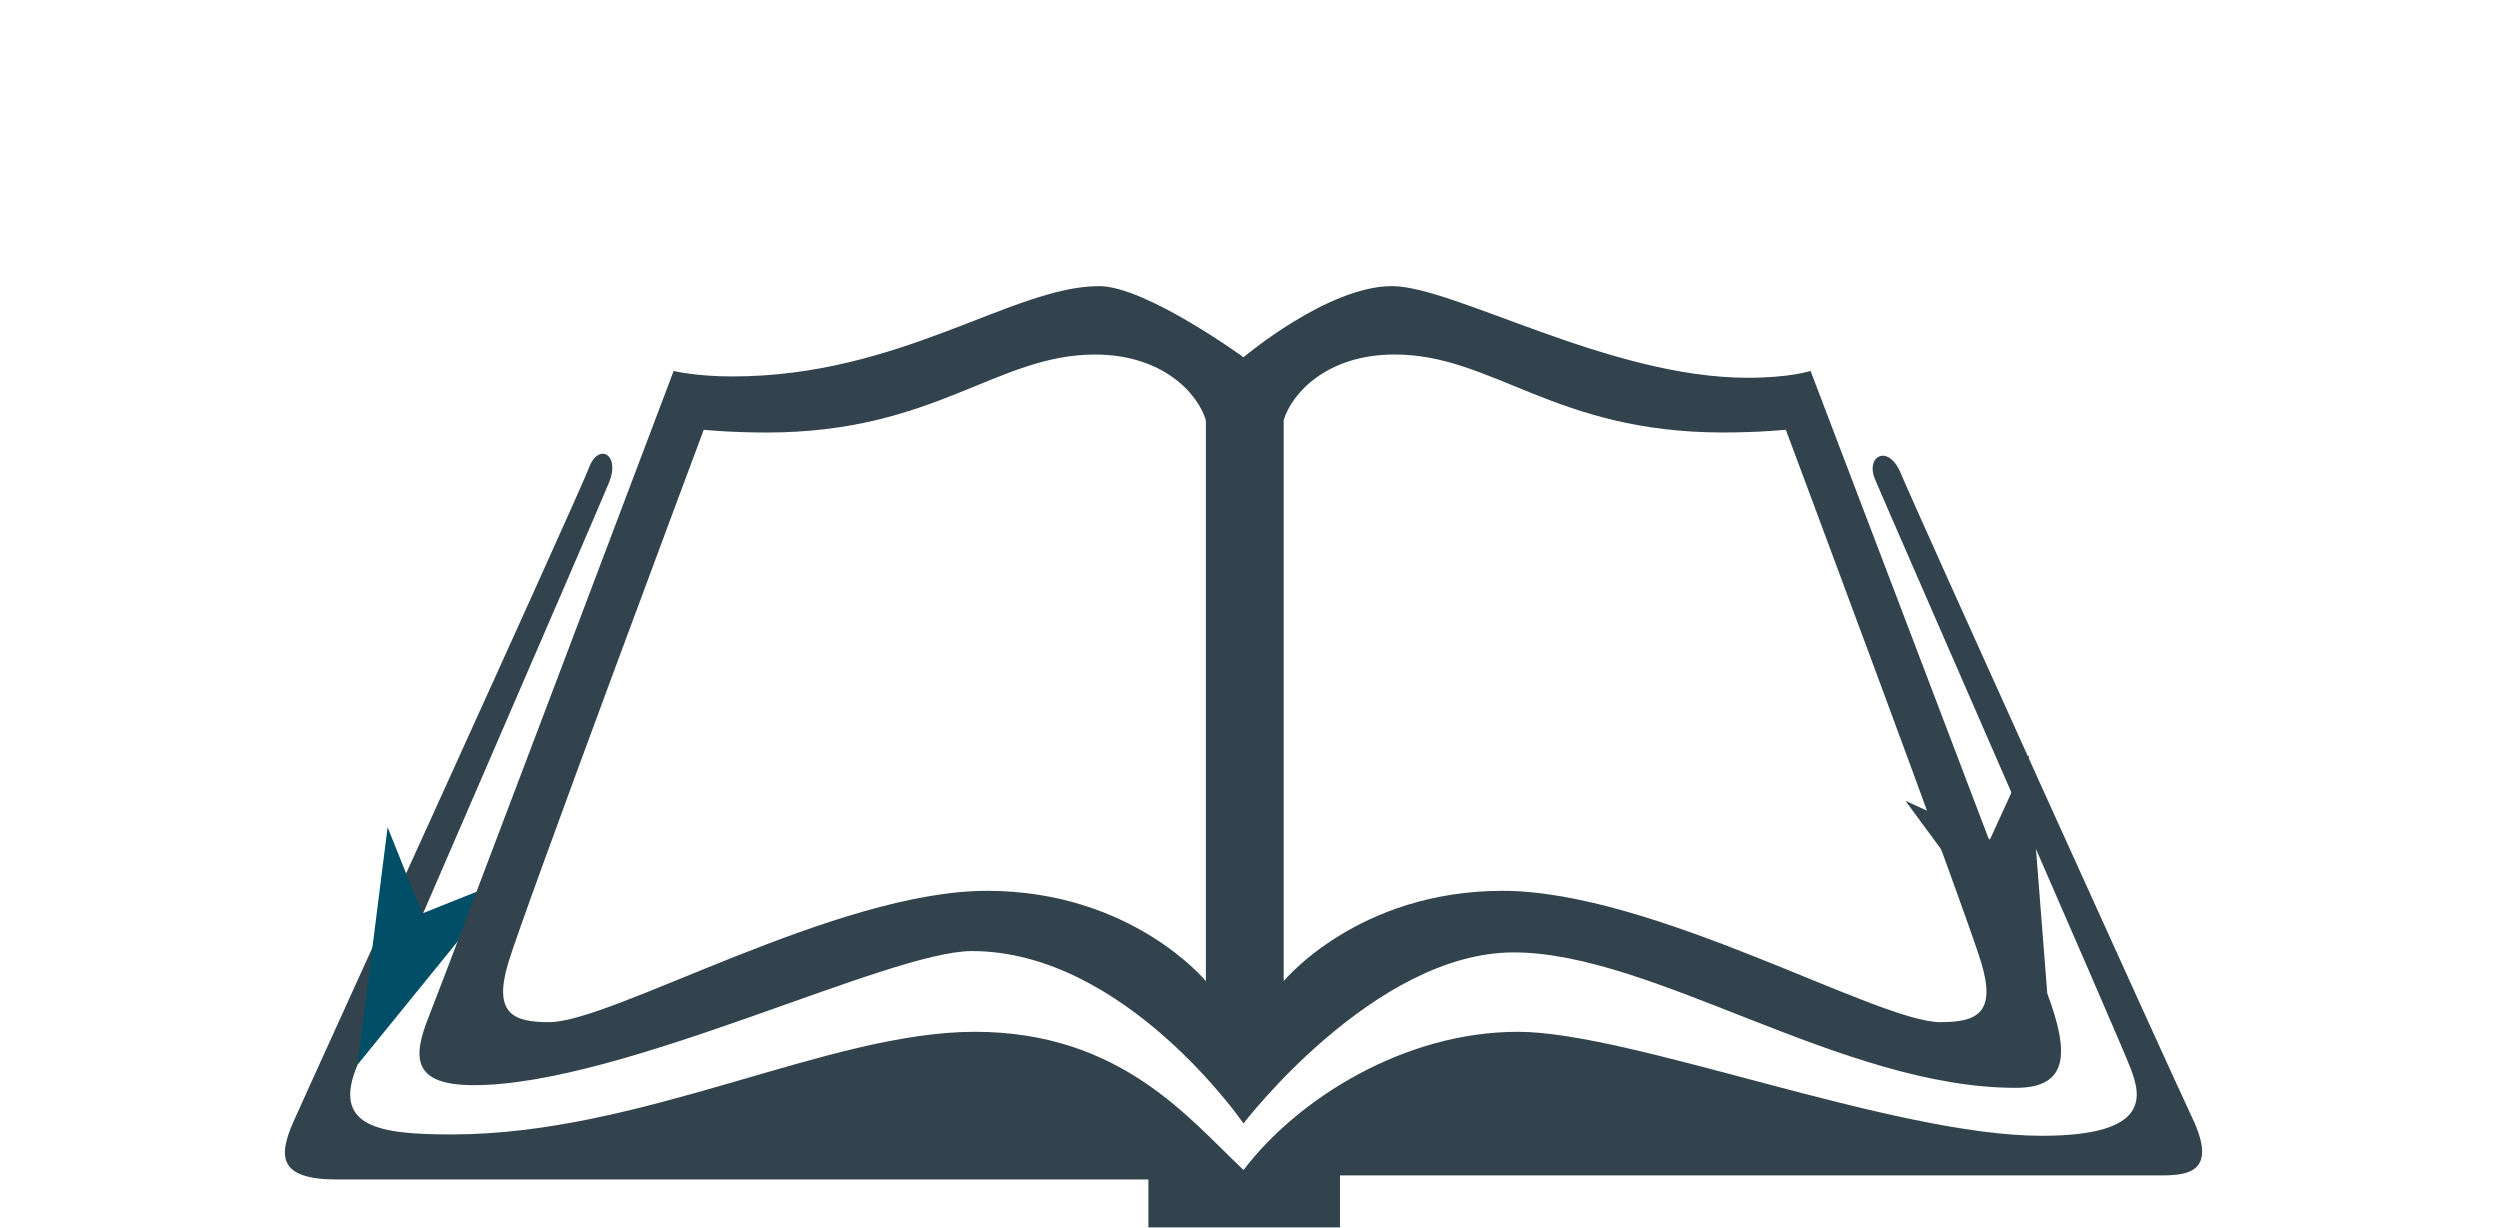
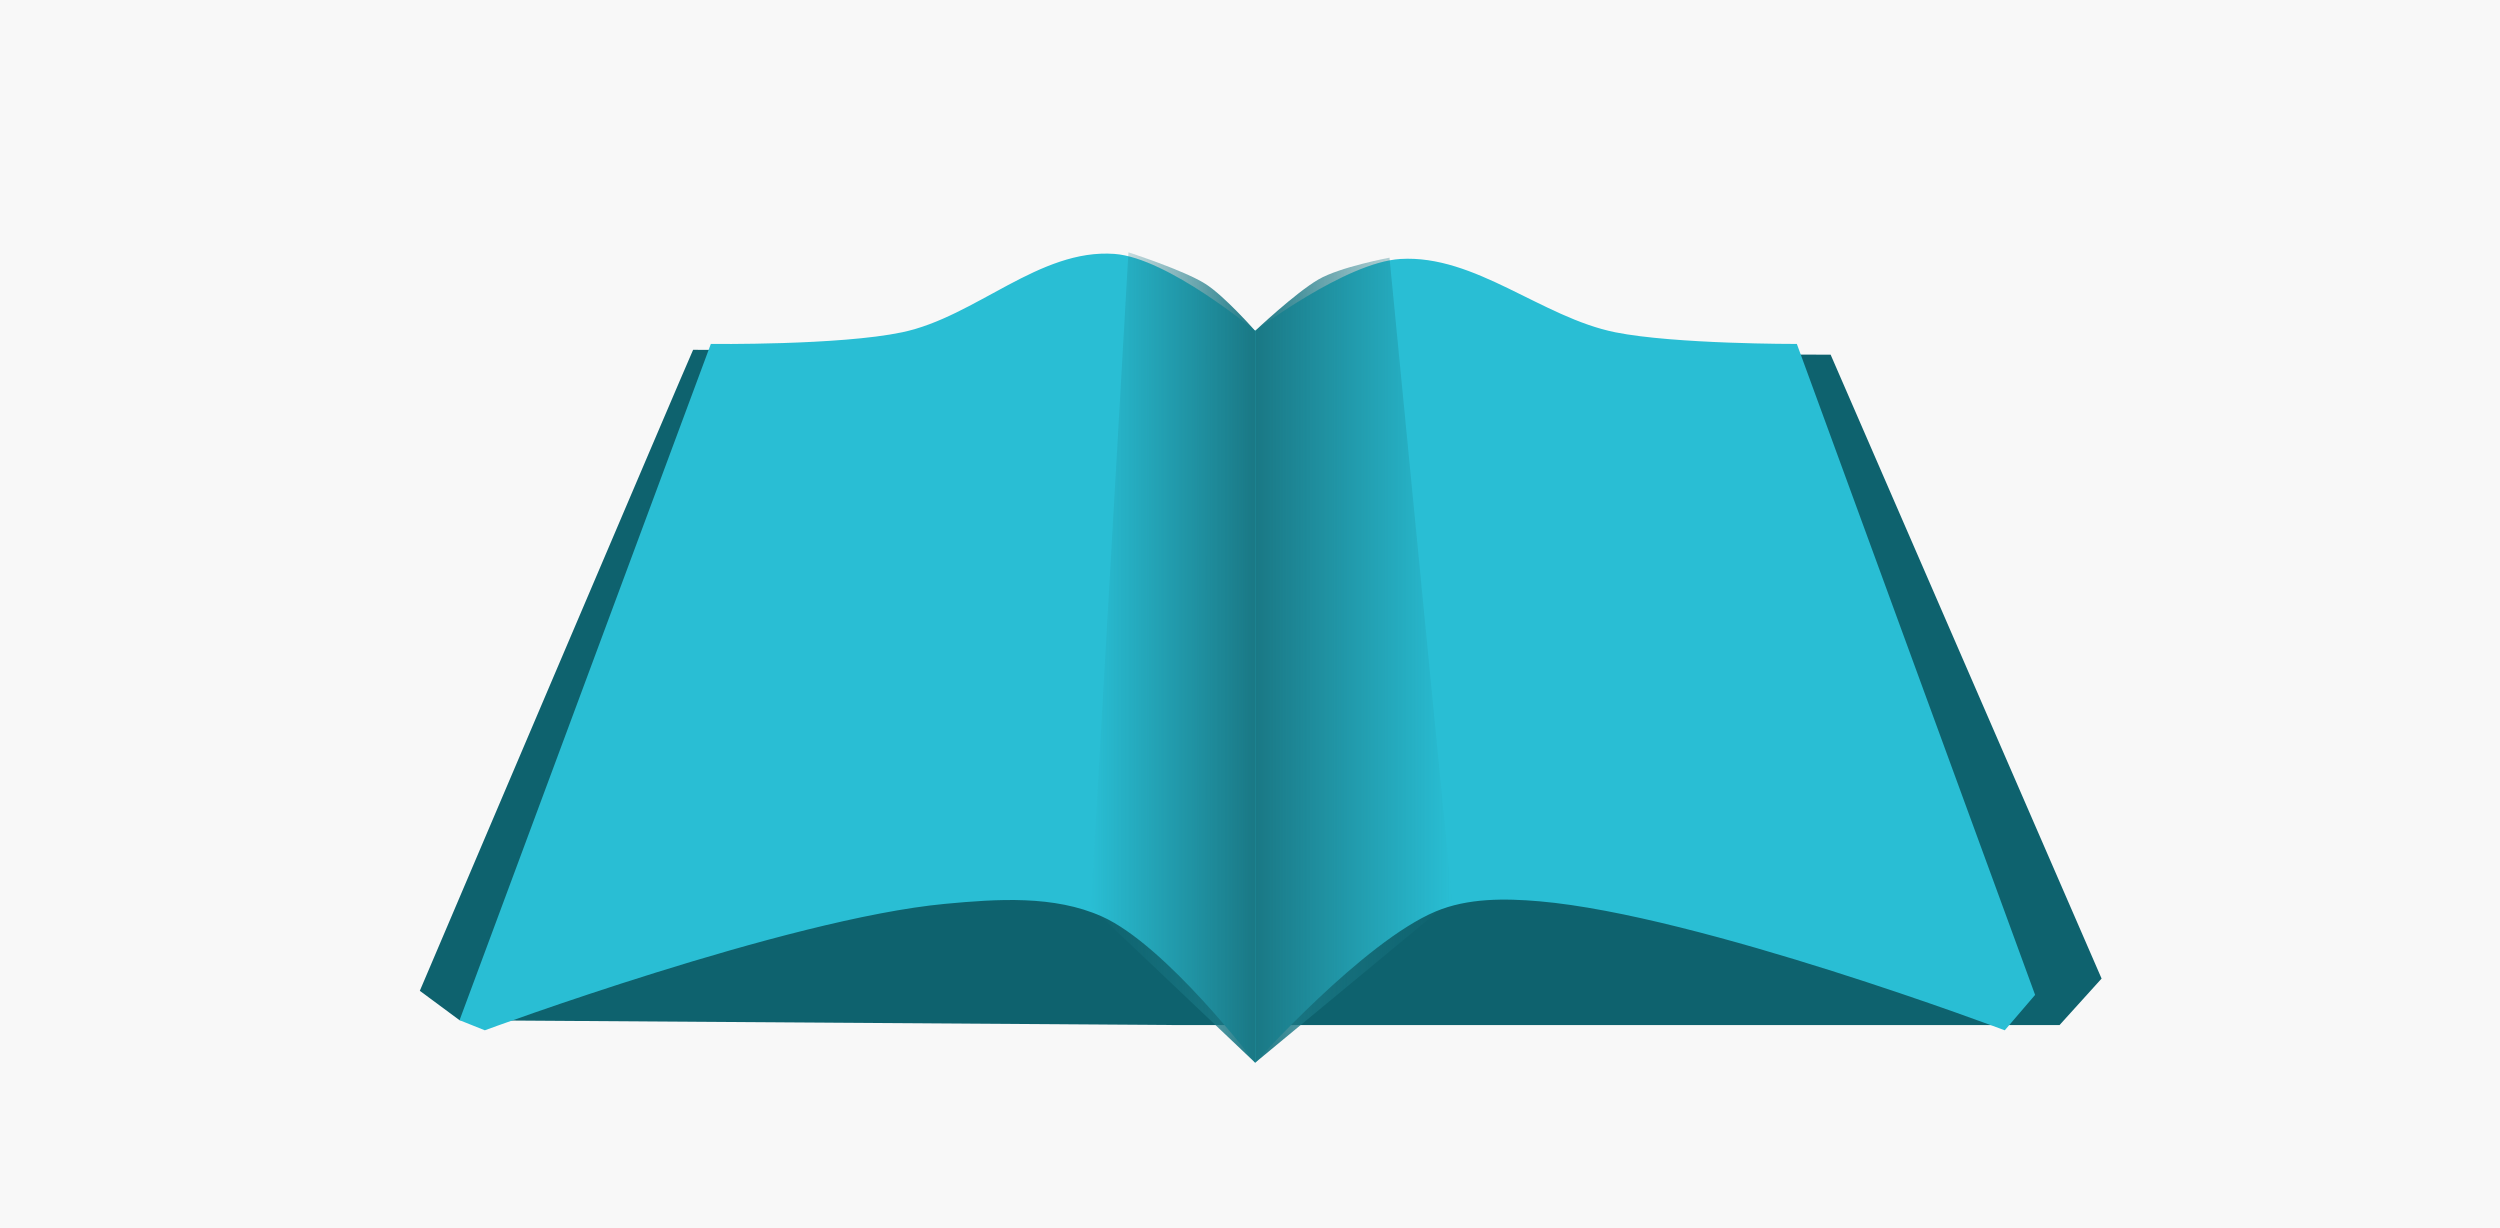
- <svg xmlns="http://www.w3.org/2000/svg" version="1.1" id="Layer_2" x="0px" y="0px" width="61.783" height="30.333" viewBox="0 0 61.783 30.333" enable-background="new 0 0 119.99 63.835" xml:space="preserve">
+ <svg xmlns="http://www.w3.org/2000/svg" xmlns:ns1="http://www.openswatchbook.org/uri/2009/osb" xmlns:xlink="http://www.w3.org/1999/xlink" version="1.1" id="Layer_2" x="0px" y="0px" width="61.783" height="30.333" viewBox="0 0 61.783 30.333" enable-background="new 0 0 119.99 63.835" xml:space="preserve">
  <defs id="defs833">
+     <linearGradient id="linearGradient1468">
+       <stop style="stop-color:#1a7885;stop-opacity:1;" offset="0" id="stop1464" />
+       <stop style="stop-color:#1a7885;stop-opacity:0;" offset="1" id="stop1466" />
+     </linearGradient>
+     <linearGradient id="linearGradient1458">
+       <stop id="stop1456" offset="0" style="stop-color:#1a7885;stop-opacity:0;" />
+       <stop id="stop1454" offset="1" style="stop-color:#1a7885;stop-opacity:1;" />
+     </linearGradient>
+     <linearGradient id="linearGradient1707" ns1:paint="solid">
+       <stop style="stop-color:#33434d;stop-opacity:1;" offset="0" id="stop1705" />
+     </linearGradient>
    <marker style="overflow:visible" id="marker1100" refX="0.0" refY="0.0" orient="auto">
      <path transform="scale(0.8) translate(12.5,0)" style="fill-rule:evenodd;stroke:none;stroke-width:1pt;stroke-opacity:1;fill:#33434d;fill-opacity:1" d="M 0.0,0.0 L 5.0,-5.0 L -12.5,0.0 L 5.0,5.0 L 0.0,0.0 z " id="path1098" />
    </marker>
-     <marker orient="auto" refY="0.0" refX="0.0" id="Arrow1Lstart" style="overflow:visible">
-       <path id="path816" d="M 0.0,0.0 L 5.0,-5.0 L -12.5,0.0 L 5.0,5.0 L 0.0,0.0 z " style="fill-rule:evenodd;stroke:none;stroke-width:1pt;stroke-opacity:1;fill:#014f66;fill-opacity:1" transform="scale(0.8) translate(12.5,0)" />
-     </marker>
+     <linearGradient xlink:href="#linearGradient1458" id="linearGradient1460" x1="26.958" y1="18.25" x2="31.019" y2="18.25" gradientUnits="userSpaceOnUse" gradientTransform="translate(0,-2)" />
+     <linearGradient xlink:href="#linearGradient1468" id="linearGradient1470" x1="31.019" y1="18.316" x2="35.886" y2="18.316" gradientUnits="userSpaceOnUse" gradientTransform="translate(0,-2)" />
  </defs>
-   <path d="m 8.838,26.309 c 0.286,-0.669 5.951,-13.727 6.221,-14.404 0.271,-0.676 -0.271,-0.981 -0.507,-0.338 -0.237,0.642 -6.931,15.316 -7.303,16.162 -0.372,0.846 -0.372,1.42 1.082,1.42 1.454,0 20.05,0 20.05,0 V 30.333 h 4.734 v -1.285 c 0,0 19.61,0 20.32,0 0.71,0 1.352,-0.135 0.744,-1.42 -0.609,-1.285 -6.897,-15.181 -7.202,-15.925 -0.304,-0.744 -0.879,-0.439 -0.642,0.136 0.237,0.575 6.086,13.93 6.323,14.573 0.237,0.642 0.541,1.657 -2.198,1.657 -3.685,0 -10.143,-2.57 -12.95,-2.57 -2.806,0 -5.442,1.657 -6.778,3.415 -1.336,-1.251 -3.027,-3.415 -6.645,-3.415 -3.618,0 -8.216,2.536 -12.916,2.536 -1.758,0 -3.002,-0.161 -2.333,-1.724 z" id="path826" style="fill:#33434d;fill-opacity:1;stroke-width:0.406;marker-start:url(#Arrow1Lstart)" />
-   <path d="M 50.595,24.551 C 50.054,23.098 44.745,9.167 44.745,9.167 c 0,0 -0.507,0.169 -1.555,0.169 -3.415,0 -7.27,-2.265 -8.791,-2.265 -1.589,0 -3.668,1.758 -3.668,1.758 0,0 -2.418,-1.758 -3.568,-1.758 -2.13,0 -4.902,2.232 -9.061,2.232 -0.913,0 -1.454,-0.135 -1.454,-0.135 0,0 -5.647,14.944 -6.052,15.959 -0.406,1.014 -0.406,1.691 1.116,1.691 3.652,0 10.245,-3.314 12.307,-3.314 3.787,0 6.712,4.26 6.712,4.26 0,0 3.228,-4.227 6.677,-4.227 3.449,0 8.115,3.347 12.409,3.347 1.319,0 1.319,-0.879 0.778,-2.333 z m -20.794,-0.304 c 0,0 -1.826,-2.232 -5.41,-2.232 -3.719,0 -9.264,3.246 -10.82,3.246 -0.879,0 -1.386,-0.203 -1.014,-1.454 0.372,-1.251 4.835,-13.186 4.835,-13.186 0,0 0.643,0.068 1.555,0.068 4.159,0 5.68,-1.927 8.115,-1.927 1.657,0 2.536,0.947 2.739,1.623 z m 18.153,1.014 c -1.555,0 -7.1,-3.246 -10.82,-3.246 -3.584,0 -5.41,2.232 -5.41,2.232 V 10.384 c 0.203,-0.676 1.082,-1.623 2.739,-1.623 2.434,0 3.956,1.927 8.115,1.927 0.912,0 1.555,-0.068 1.555,-0.068 0,0 4.463,11.935 4.835,13.186 0.372,1.251 -0.135,1.454 -1.014,1.454 z" id="path828" style="fill:#33434d;fill-opacity:1;stroke-width:0.406;marker-start:url(#marker1100)" />
+   <g id="layer1">
+     <rect style="fill:#f8f8f8;fill-opacity:1;stroke:none;stroke-width:0;stroke-miterlimit:4;stroke-dasharray:none;stroke-opacity:1" id="rect1472" width="64.17" height="33.234" x="-1.414" y="-0.691" />
+     <path style="fill:#0e626e;fill-opacity:1;stroke:none;stroke-width:0.945px;stroke-linecap:butt;stroke-linejoin:miter;stroke-opacity:1" d="m 17.129,8.645 c -0.115,0.242 -6.754,15.841 -6.754,15.841 l 0.981,0.726 17.761,0.121 21.781,-3.08e-4 1.039,-1.149 -6.696,-15.418 z" id="path1423" />
+     <path style="fill:none;stroke:none;stroke-width:1px;stroke-linecap:butt;stroke-linejoin:miter;stroke-opacity:1" d="m 16.125,8.645 c -0.125,0.25 -7.313,16.375 -7.313,16.375 l 1.062,0.75 19.23,0.125 23.583,-3.18e-4 1.125,-1.188 -7.25,-15.938 z" id="path1430" />
+   </g>
+   <g id="layer2" style="display:inline">
+     <path style="fill:#29bed4;fill-opacity:1;stroke:none;stroke-width:1px;stroke-linecap:butt;stroke-linejoin:miter;stroke-opacity:1" d="m 17.567,8.5 -6.21,16.712 0.625,0.25 c 0,0 7.46,-2.757 11.375,-3.125 1.29,-0.121 2.692,-0.217 3.875,0.312 1.592,0.713 3.787,3.614 3.787,3.614 0,0 2.673,-2.988 4.463,-3.739 0.791,-0.332 1.707,-0.324 2.562,-0.25 3.963,0.344 11.5,3.188 11.5,3.188 l 0.75,-0.875 -5.888,-16.087 c 0,0 -3.017,0.007 -4.487,-0.288 -1.815,-0.365 -3.465,-1.924 -5.312,-1.812 -1.351,0.082 -3.588,1.777 -3.588,1.777 0,0 -2.158,-1.805 -3.475,-1.902 -1.86,-0.137 -3.425,1.554 -5.25,1.937 C 20.749,8.537 17.567,8.5 17.567,8.5 Z" id="path1426" />
+   </g>
+   <g id="layer3">
+     <path style="fill:url(#linearGradient1460);fill-opacity:1;stroke:none;stroke-width:1px;stroke-linecap:butt;stroke-linejoin:miter;stroke-opacity:1" d="m 27.887,6.236 -0.928,16.175 4.06,3.852 V 8.177 c 0,0 -0.753,-0.859 -1.229,-1.161 -0.535,-0.339 -1.903,-0.78 -1.903,-0.78 z" id="path1450" />
+     <path style="fill:url(#linearGradient1470);fill-opacity:1;stroke:none;stroke-width:1px;stroke-linecap:butt;stroke-linejoin:miter;stroke-opacity:1" d="m 34.339,6.368 1.547,15.866 -4.867,4.029 V 8.177 c 0,0 0.985,-0.933 1.566,-1.272 0.529,-0.308 1.754,-0.537 1.754,-0.537 z" id="path1452" />
+   </g>
</svg>
